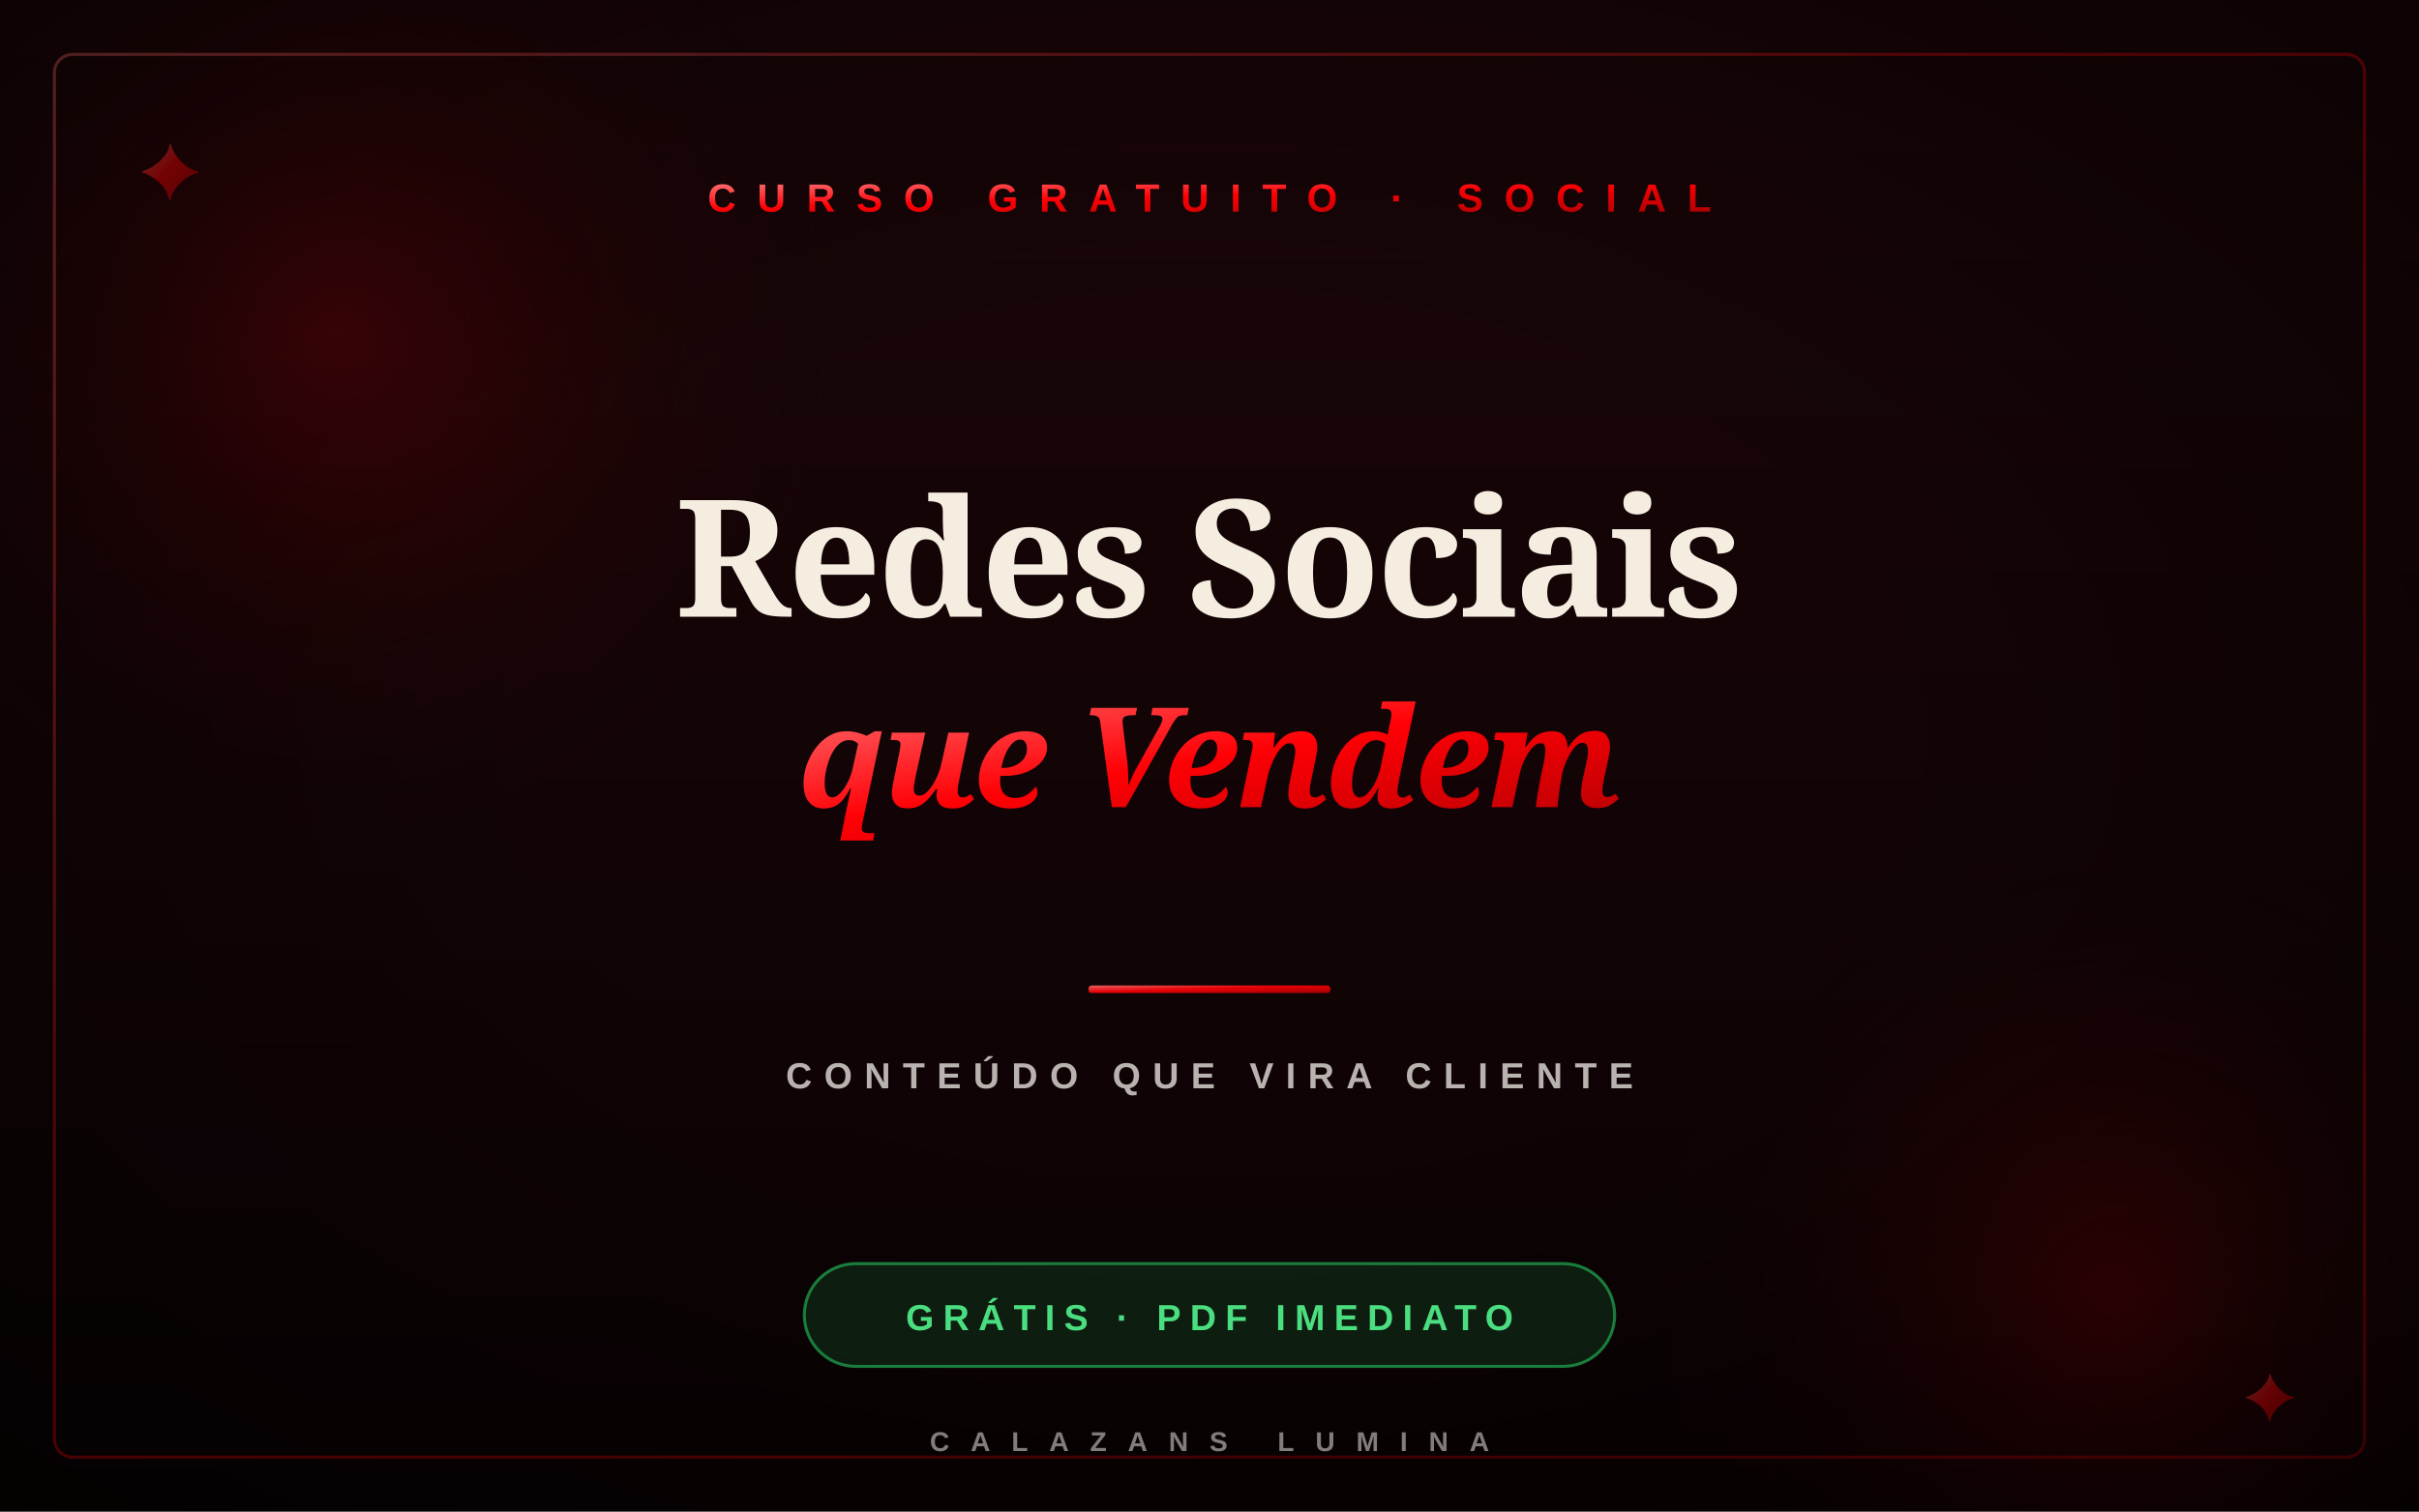
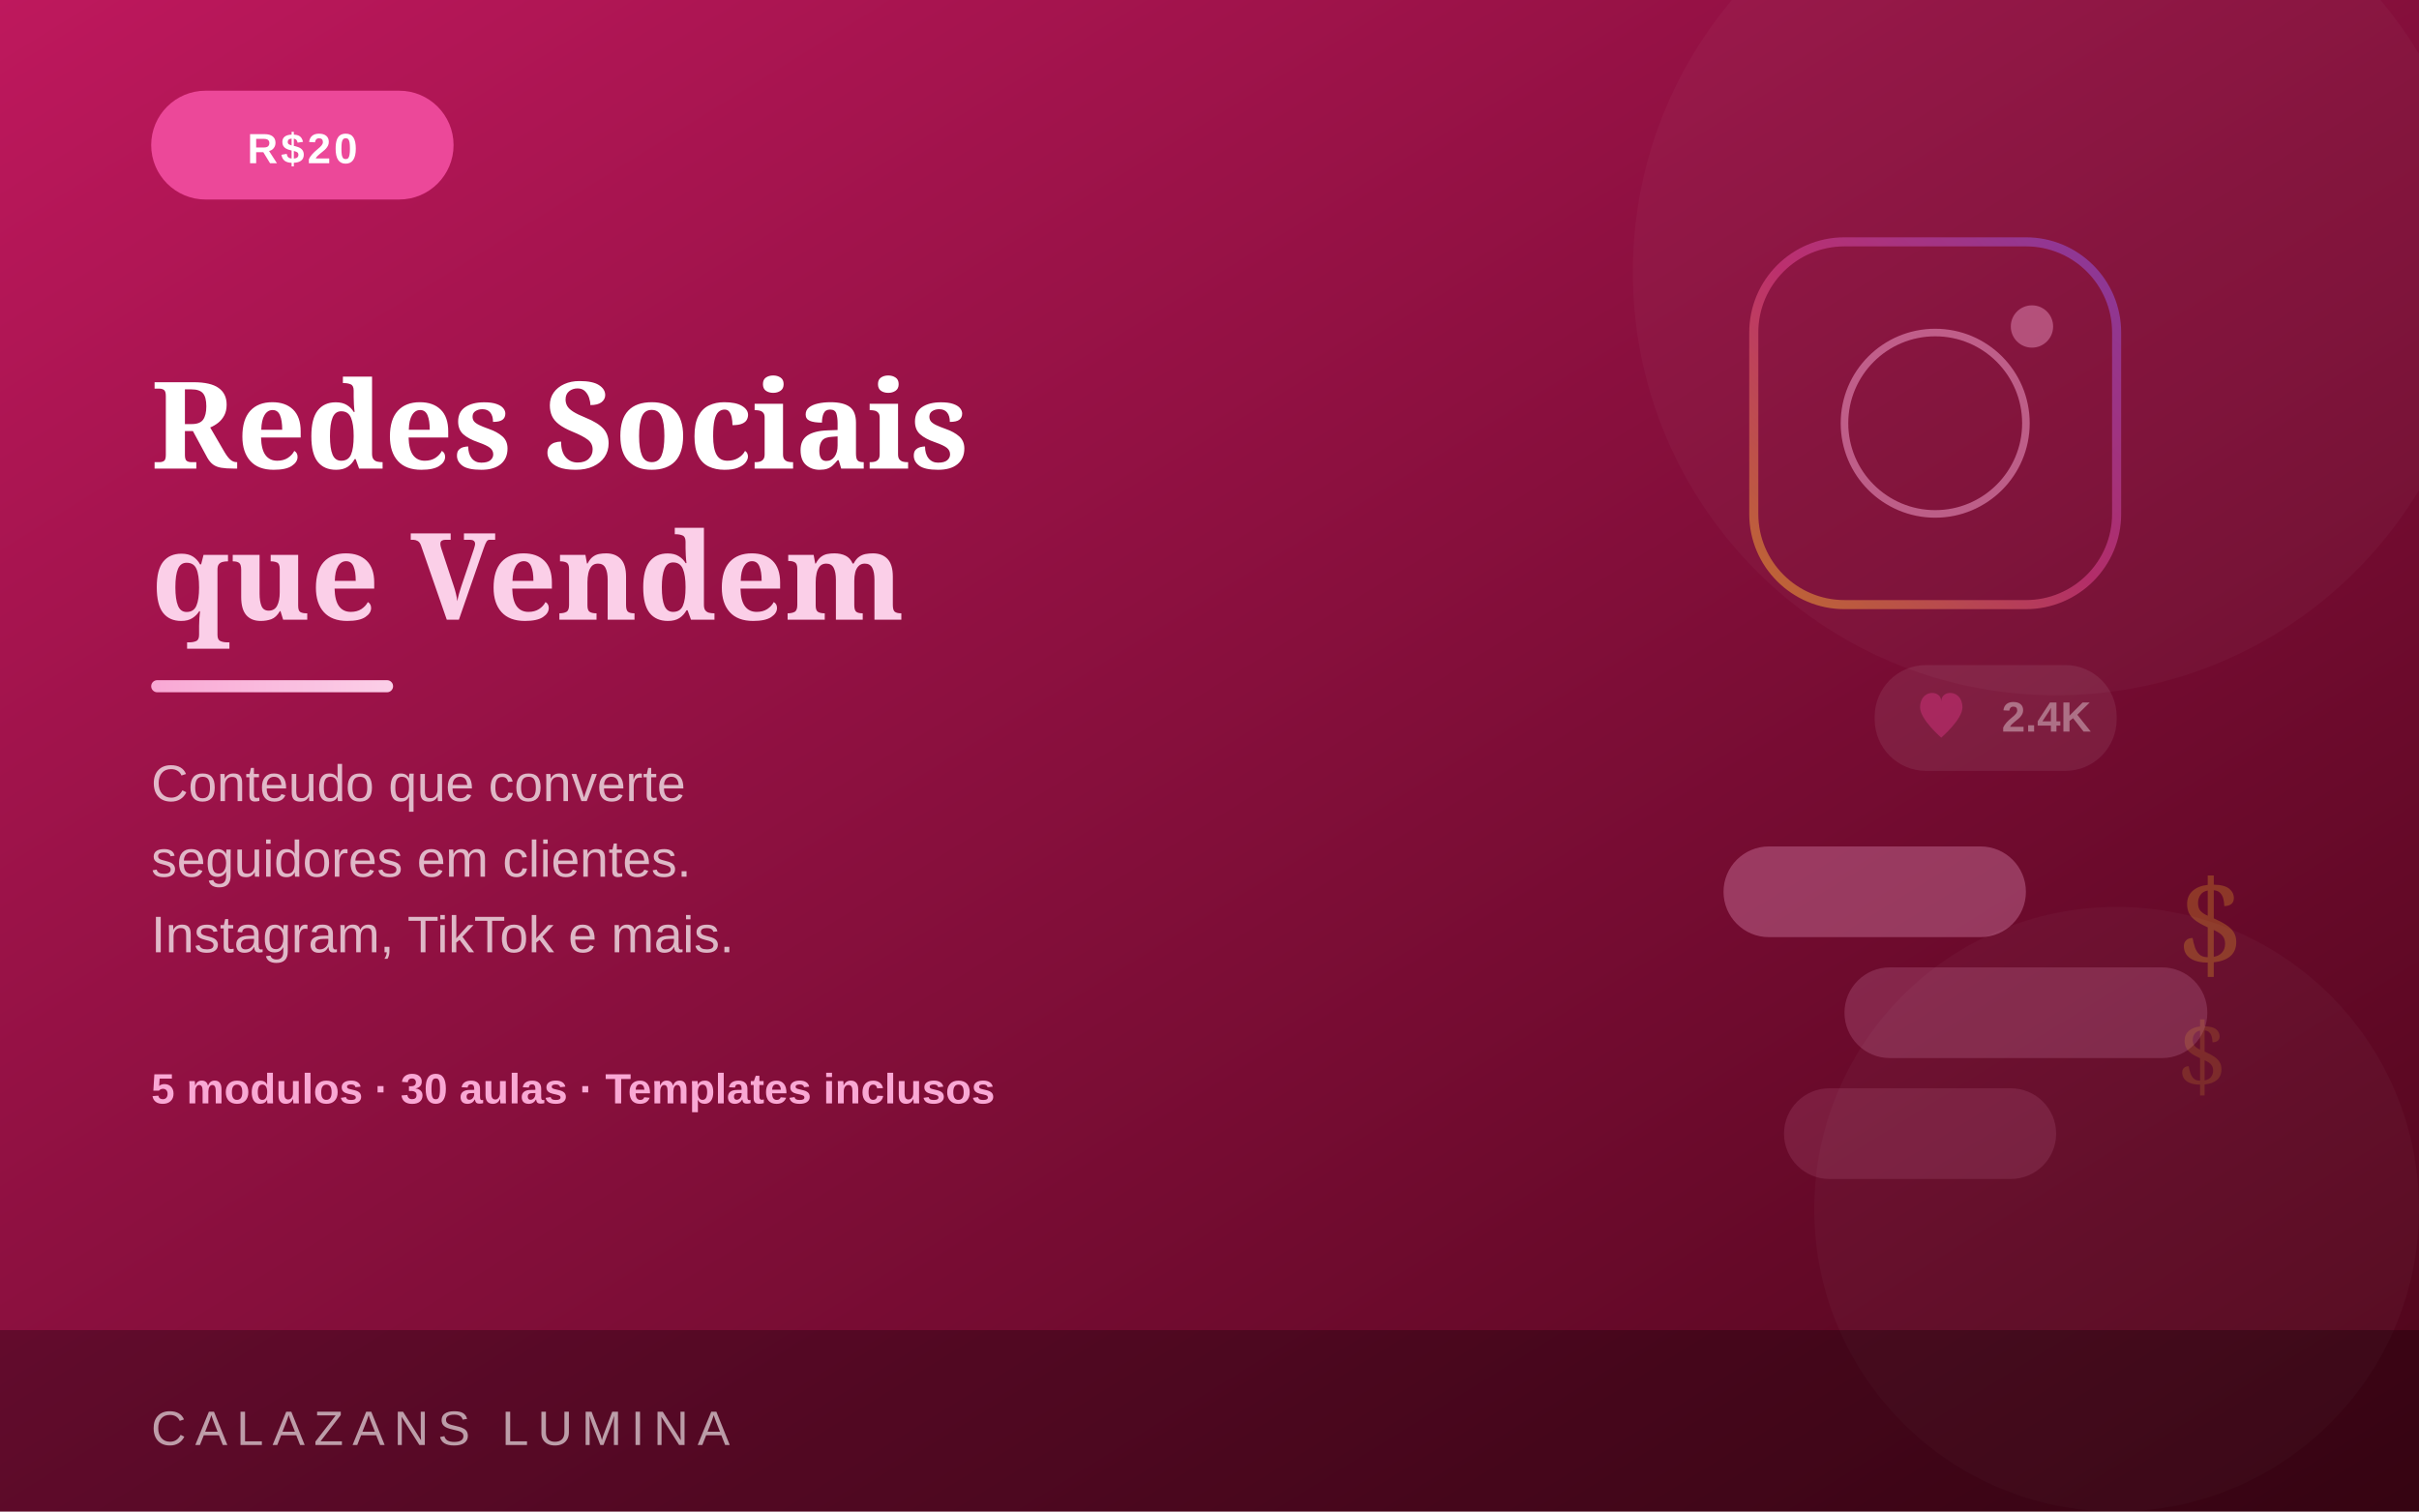
- <svg xmlns="http://www.w3.org/2000/svg" width="800" height="500" viewBox="0 0 800 500" preserveAspectRatio="xMidYMid slice" role="img">
+ <svg xmlns="http://www.w3.org/2000/svg" width="800" height="500" viewBox="0 0 800 500">
  <defs>
-     <linearGradient id="bg" x1="0%" y1="0%" x2="0%" y2="100%">
-       <stop offset="0%" stop-color="#1a0507" />
-       <stop offset="55%" stop-color="#120406" />
-       <stop offset="100%" stop-color="#0a0203" />
+     <linearGradient id="bg" x1="0%" y1="0%" x2="100%" y2="100%">
+       <stop offset="0%" style="stop-color:#be185d" />
+       <stop offset="100%" style="stop-color:#4c0519" />
    </linearGradient>
-     <linearGradient id="accent" x1="0%" y1="0%" x2="100%" y2="100%">
-       <stop offset="0%" stop-color="#FF6B6E" />
-       <stop offset="45%" stop-color="#FF0005" />
-       <stop offset="100%" stop-color="#B00003" />
+     <linearGradient id="accent" x1="0%" y1="0%" x2="100%" y2="0%">
+       <stop offset="0%" style="stop-color:#f9a8d4" />
+       <stop offset="100%" style="stop-color:#fbcfe8" />
    </linearGradient>
-     <radialGradient id="glow" cx="50%" cy="50%" r="55%">
-       <stop offset="0%" stop-color="rgba(255,0,5,0.20)" />
-       <stop offset="72%" stop-color="rgba(0,0,0,0)" />
-     </radialGradient>
-     <radialGradient id="vig" cx="50%" cy="48%" r="72%">
-       <stop offset="38%" stop-color="rgba(0,0,0,0)" />
-       <stop offset="100%" stop-color="rgba(0,0,0,0.55)" />
-     </radialGradient>
+     <linearGradient id="ig" x1="0%" y1="100%" x2="100%" y2="0%">
+       <stop offset="0%" style="stop-color:#fbbf24" />
+       <stop offset="50%" style="stop-color:#ec4899" />
+       <stop offset="100%" style="stop-color:#8b5cf6" />
+     </linearGradient>
  </defs>
  <rect width="800" height="500" fill="url(#bg)" />
-   <circle cx="110" cy="110" r="230" fill="url(#glow)" />
-   <circle cx="700" cy="430" r="210" fill="url(#glow)" />
-   <rect width="800" height="500" fill="url(#vig)" />
-   <rect x="18" y="18" width="764" height="464" rx="6" fill="none" stroke="url(#accent)" stroke-width="1" stroke-opacity="0.28" />
-   <text x="46" y="66" font-family="Georgia, serif" font-size="26" fill="url(#accent)" opacity="0.4">✦</text>
-   <text x="742" y="470" font-family="Georgia, serif" font-size="22" fill="url(#accent)" opacity="0.35">✦</text>
-   <text x="400" y="70" font-family="Arial, Helvetica, sans-serif" font-size="13" font-weight="800" fill="url(#accent)" text-anchor="middle" letter-spacing="7">CURSO GRATUITO · SOCIAL</text>
-   <line x1="320" y1="88" x2="480" y2="88" stroke="url(#accent)" stroke-width="0.8" stroke-opacity="0.45" />
-   <text x="400" y="204" font-family="Georgia, 'DM Serif Display', serif" font-size="54" font-weight="700" fill="#F5EDE0" text-anchor="middle" letter-spacing="-1">Redes Sociais</text>
-   <text x="400" y="267" font-family="Georgia, 'DM Serif Display', serif" font-size="46" font-weight="700" font-style="italic" fill="url(#accent)" text-anchor="middle" letter-spacing="-1">que Vendem</text>
-   <rect x="360" y="326" width="80" height="2.5" rx="1" fill="url(#accent)" opacity="0.9" />
-   <text x="400" y="360" font-family="Arial, Helvetica, sans-serif" font-size="12" font-weight="700" fill="#FBF7F2" text-anchor="middle" letter-spacing="4" opacity="0.72">CONTEÚDO QUE VIRA CLIENTE</text>
-   <rect x="266" y="418" width="268" height="34" rx="17" fill="rgba(34,197,94,0.14)" stroke="#22C55E" stroke-width="1" stroke-opacity="0.6" />
-   <text x="400" y="440" font-family="Arial, Helvetica, sans-serif" font-size="12" font-weight="800" fill="#4ADE80" text-anchor="middle" letter-spacing="3">GRÁTIS · PDF IMEDIATO</text>
-   <text x="400" y="480" font-family="Arial, Helvetica, sans-serif" font-size="9" font-weight="700" fill="#FBF7F2" text-anchor="middle" letter-spacing="7" opacity="0.5">CALAZANS LUMINA</text>
+   <circle cx="680" cy="90" r="140" fill="#ffffff" opacity="0.03" />
+   <circle cx="700" cy="400" r="100" fill="#ffffff" opacity="0.03" />
+   <g transform="translate(580, 80)">
+     <rect x="0" y="0" width="120" height="120" rx="30" fill="none" stroke="url(#ig)" stroke-width="3" opacity="0.5" />
+     <circle cx="60" cy="60" r="30" fill="none" stroke="#f9a8d4" stroke-width="2.5" opacity="0.5" />
+     <circle cx="92" cy="28" r="7" fill="#f9a8d4" opacity="0.4" />
+   </g>
+   <g transform="translate(620, 220)" opacity="0.5">
+     <rect x="0" y="0" width="80" height="35" rx="17" fill="#ffffff" opacity="0.15" />
+     <path d="M22 12 C22 8 15 8 15 14 C15 18 22 24 22 24 C22 24 29 18 29 14 C29 8 22 8 22 12Z" fill="#ec4899" opacity="0.8" />
+     <text x="42" y="22" font-family="Arial,Helvetica,sans-serif" font-size="14" font-weight="bold" fill="#ffffff" opacity="0.8">2.4K</text>
+   </g>
+   <g transform="translate(570, 280)" opacity="0.3">
+     <rect x="0" y="0" width="100" height="30" rx="15" fill="#f9a8d4" />
+     <rect x="40" y="40" width="120" height="30" rx="15" fill="#f9a8d4" opacity="0.6" />
+     <rect x="20" y="80" width="90" height="30" rx="15" fill="#f9a8d4" opacity="0.4" />
+   </g>
+   <g transform="translate(720, 320)" opacity="0.25">
+     <text font-family="Georgia,serif" font-size="40" fill="#fbbf24">$</text>
+     <text y="40" font-family="Georgia,serif" font-size="30" fill="#fbbf24" opacity="0.6">$</text>
+   </g>
+   <rect x="50" y="30" width="100" height="36" rx="18" fill="#ec4899" />
+   <text x="100" y="54" font-family="Arial,Helvetica,sans-serif" font-size="14" font-weight="bold" fill="#ffffff" text-anchor="middle" letter-spacing="1">R$20</text>
+   <text x="50" y="155" font-family="Georgia,serif" font-size="40" font-weight="bold" fill="#ffffff">Redes Sociais</text>
+   <text x="50" y="205" font-family="Georgia,serif" font-size="40" font-weight="bold" fill="#fbcfe8">que Vendem</text>
+   <rect x="50" y="225" width="80" height="4" rx="2" fill="url(#accent)" />
+   <text x="50" y="265" font-family="Arial,Helvetica,sans-serif" font-size="17" fill="#ffffff" opacity="0.7">Conteudo que converte</text>
+   <text x="50" y="290" font-family="Arial,Helvetica,sans-serif" font-size="17" fill="#ffffff" opacity="0.7">seguidores em clientes.</text>
+   <text x="50" y="315" font-family="Arial,Helvetica,sans-serif" font-size="17" fill="#ffffff" opacity="0.7">Instagram, TikTok e mais.</text>
+   <text x="50" y="365" font-family="Arial,Helvetica,sans-serif" font-size="14" fill="#f9a8d4" font-weight="bold">5 modulos  ·  30 aulas  ·  Templates inclusos</text>
+   <rect x="0" y="440" width="800" height="60" fill="#000000" opacity="0.3" />
+   <text x="50" y="478" font-family="Arial,Helvetica,sans-serif" font-size="16" fill="#ffffff" opacity="0.6" letter-spacing="3">CALAZANS LUMINA</text>
</svg>
